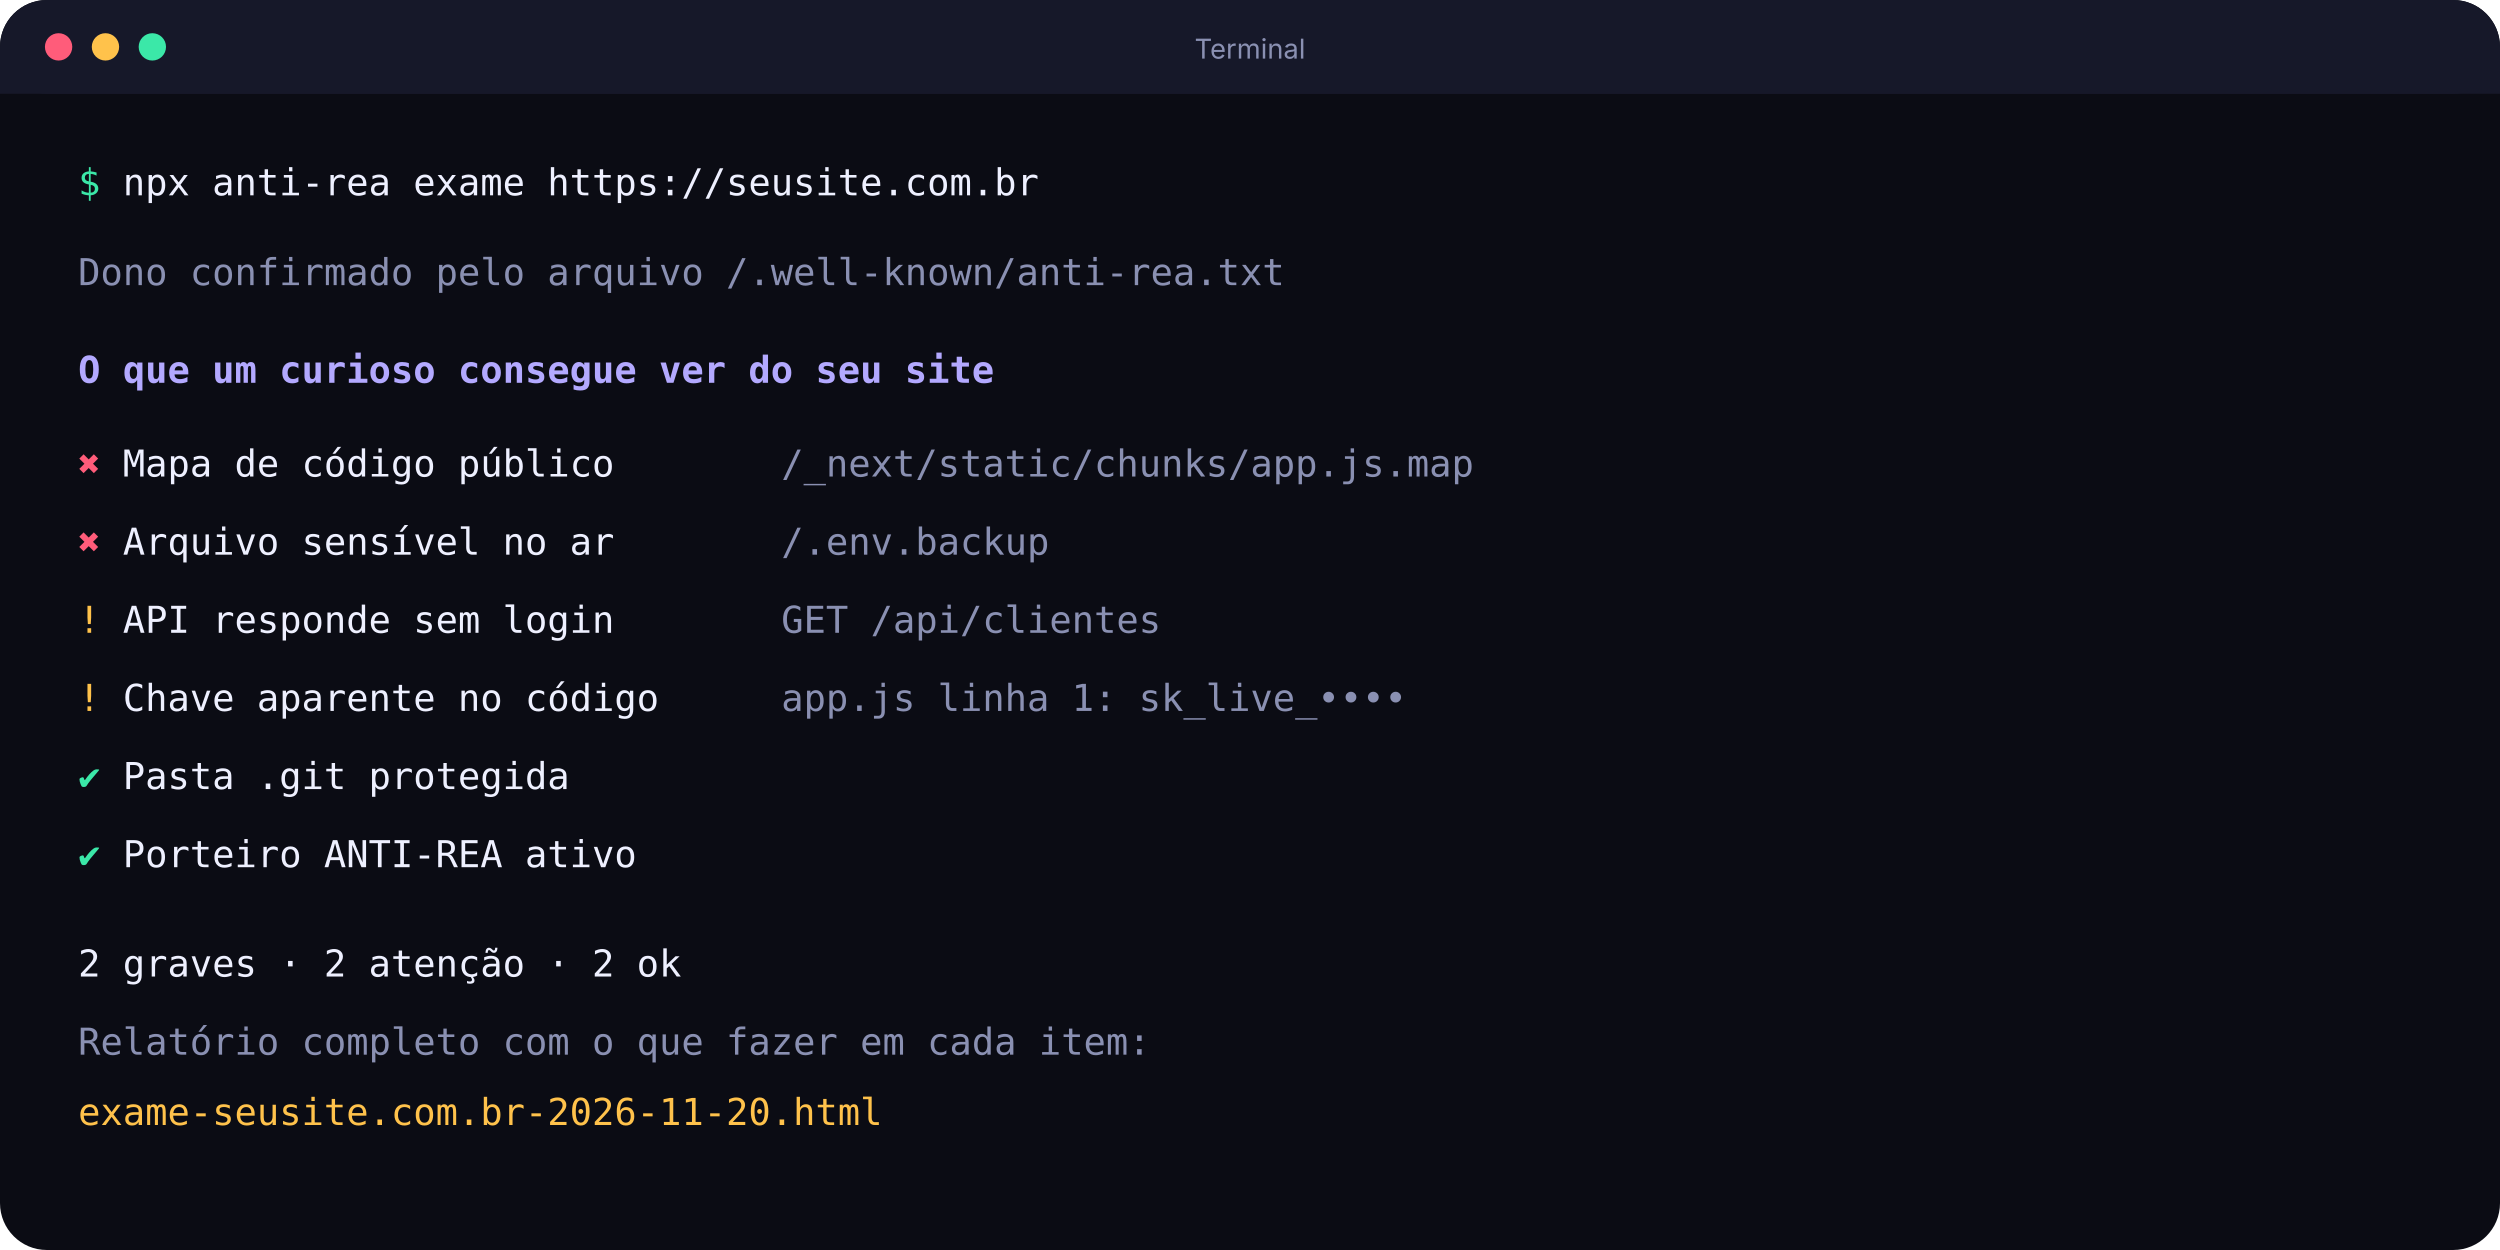
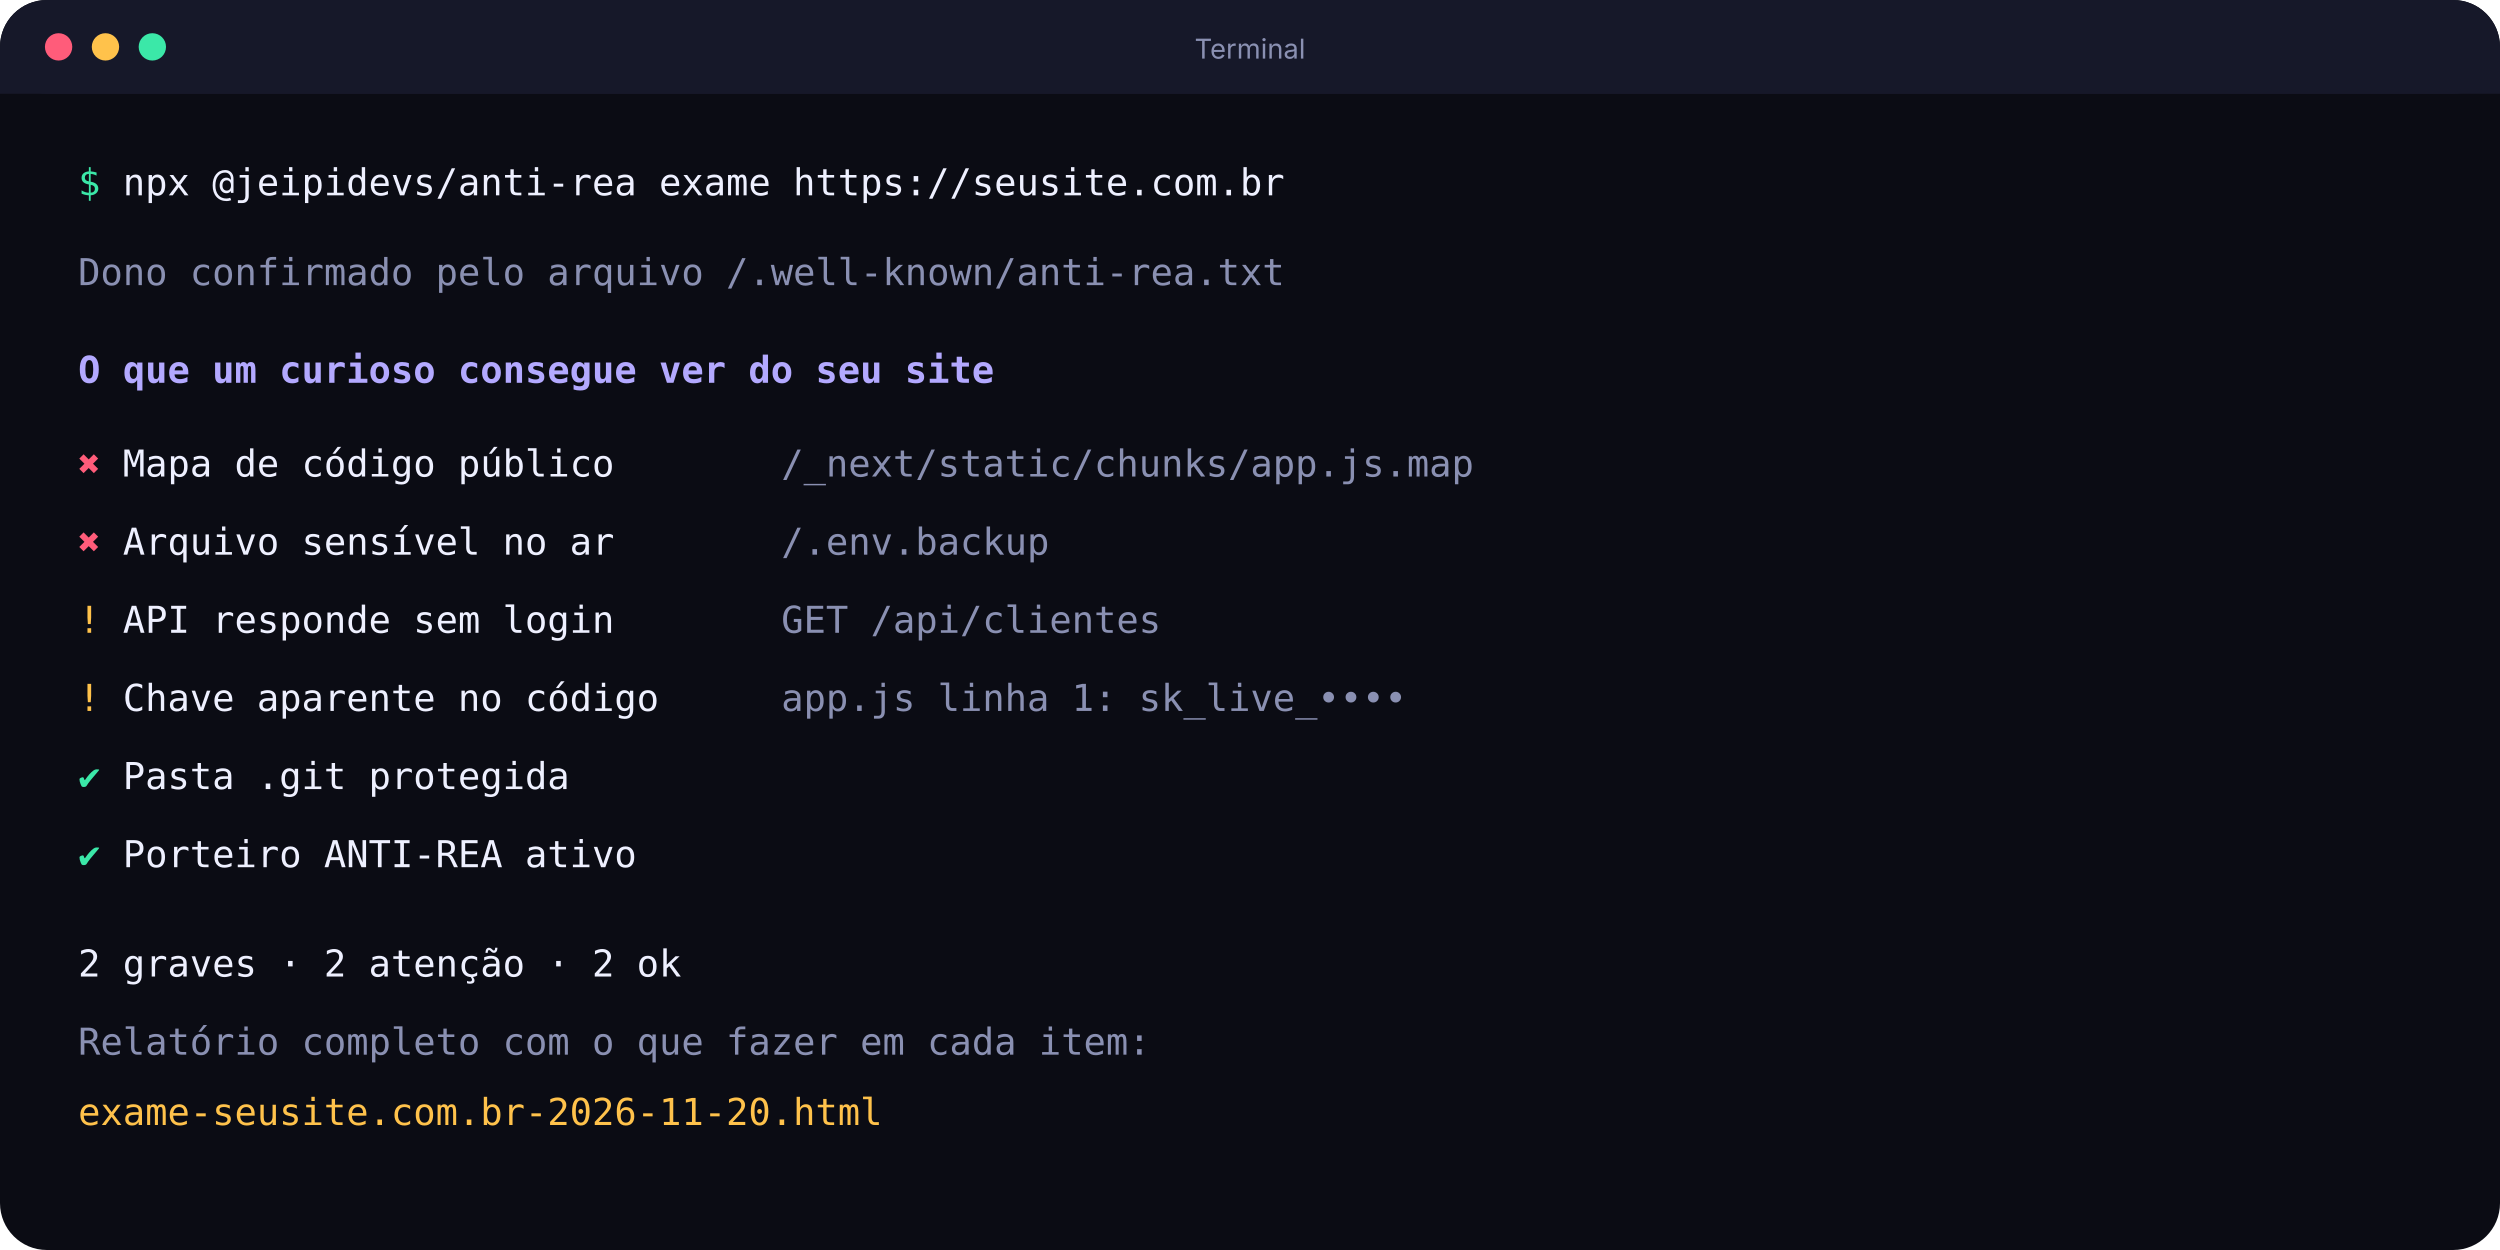
<svg xmlns="http://www.w3.org/2000/svg" viewBox="0 0 1280 640" role="img" aria-label="Relatório do exame do próprio site no terminal">
  <rect width="1280" height="640" rx="24" fill="#0B0C14" />
  <rect width="1280" height="48" rx="24" fill="#161829" />
  <rect y="24" width="1280" height="24" fill="#161829" />
  <circle cx="30" cy="24" r="7" fill="#FF5C7A" />
  <circle cx="54" cy="24" r="7" fill="#FFC24B" />
  <circle cx="78" cy="24" r="7" fill="#3BE8A8" />
  <text x="640" y="30" text-anchor="middle" fill="#8A90B2" font-family="Inter, -apple-system, 'Segoe UI', Helvetica, Arial, sans-serif" font-size="14">Terminal</text>
  <g font-family="'JetBrains Mono', SFMono-Regular, Menlo, Consolas, monospace" font-size="19">
-     <text x="40" y="100" fill="#3BE8A8">$ <tspan fill="#EEF0FF">npx anti-rea exame https://seusite.com.br</tspan>
+     <text x="40" y="100" fill="#3BE8A8">$ <tspan fill="#EEF0FF">npx @jeipidevs/anti-rea exame https://seusite.com.br</tspan>
    </text>
    <text x="40" y="146" fill="#8A90B2">Dono confirmado pelo arquivo /.well-known/anti-rea.txt</text>
    <text x="40" y="196" fill="#B3A9FF" font-weight="700">O que um curioso consegue ver do seu site</text>
    <text x="40" y="244" fill="#FF5C7A">✖ <tspan fill="#EEF0FF">Mapa de código público</tspan>
      <tspan x="400" fill="#8A90B2">/_next/static/chunks/app.js.map</tspan>
    </text>
    <text x="40" y="284" fill="#FF5C7A">✖ <tspan fill="#EEF0FF">Arquivo sensível no ar</tspan>
      <tspan x="400" fill="#8A90B2">/.env.backup</tspan>
    </text>
    <text x="40" y="324" fill="#FFC24B">! <tspan fill="#EEF0FF">API responde sem login</tspan>
      <tspan x="400" fill="#8A90B2">GET /api/clientes</tspan>
    </text>
    <text x="40" y="364" fill="#FFC24B">! <tspan fill="#EEF0FF">Chave aparente no código</tspan>
      <tspan x="400" fill="#8A90B2">app.js linha 1: sk_live_••••</tspan>
    </text>
    <text x="40" y="404" fill="#3BE8A8">✔ <tspan fill="#EEF0FF">Pasta .git protegida</tspan>
    </text>
    <text x="40" y="444" fill="#3BE8A8">✔ <tspan fill="#EEF0FF">Porteiro ANTI-REA ativo</tspan>
    </text>
    <text x="40" y="500" fill="#EEF0FF">2 graves  ·  2 atenção  ·  2 ok</text>
    <text x="40" y="540" fill="#8A90B2">Relatório completo com o que fazer em cada item:</text>
    <text x="40" y="576" fill="#FFC24B">exame-seusite.com.br-2026-11-20.html</text>
  </g>
</svg>
